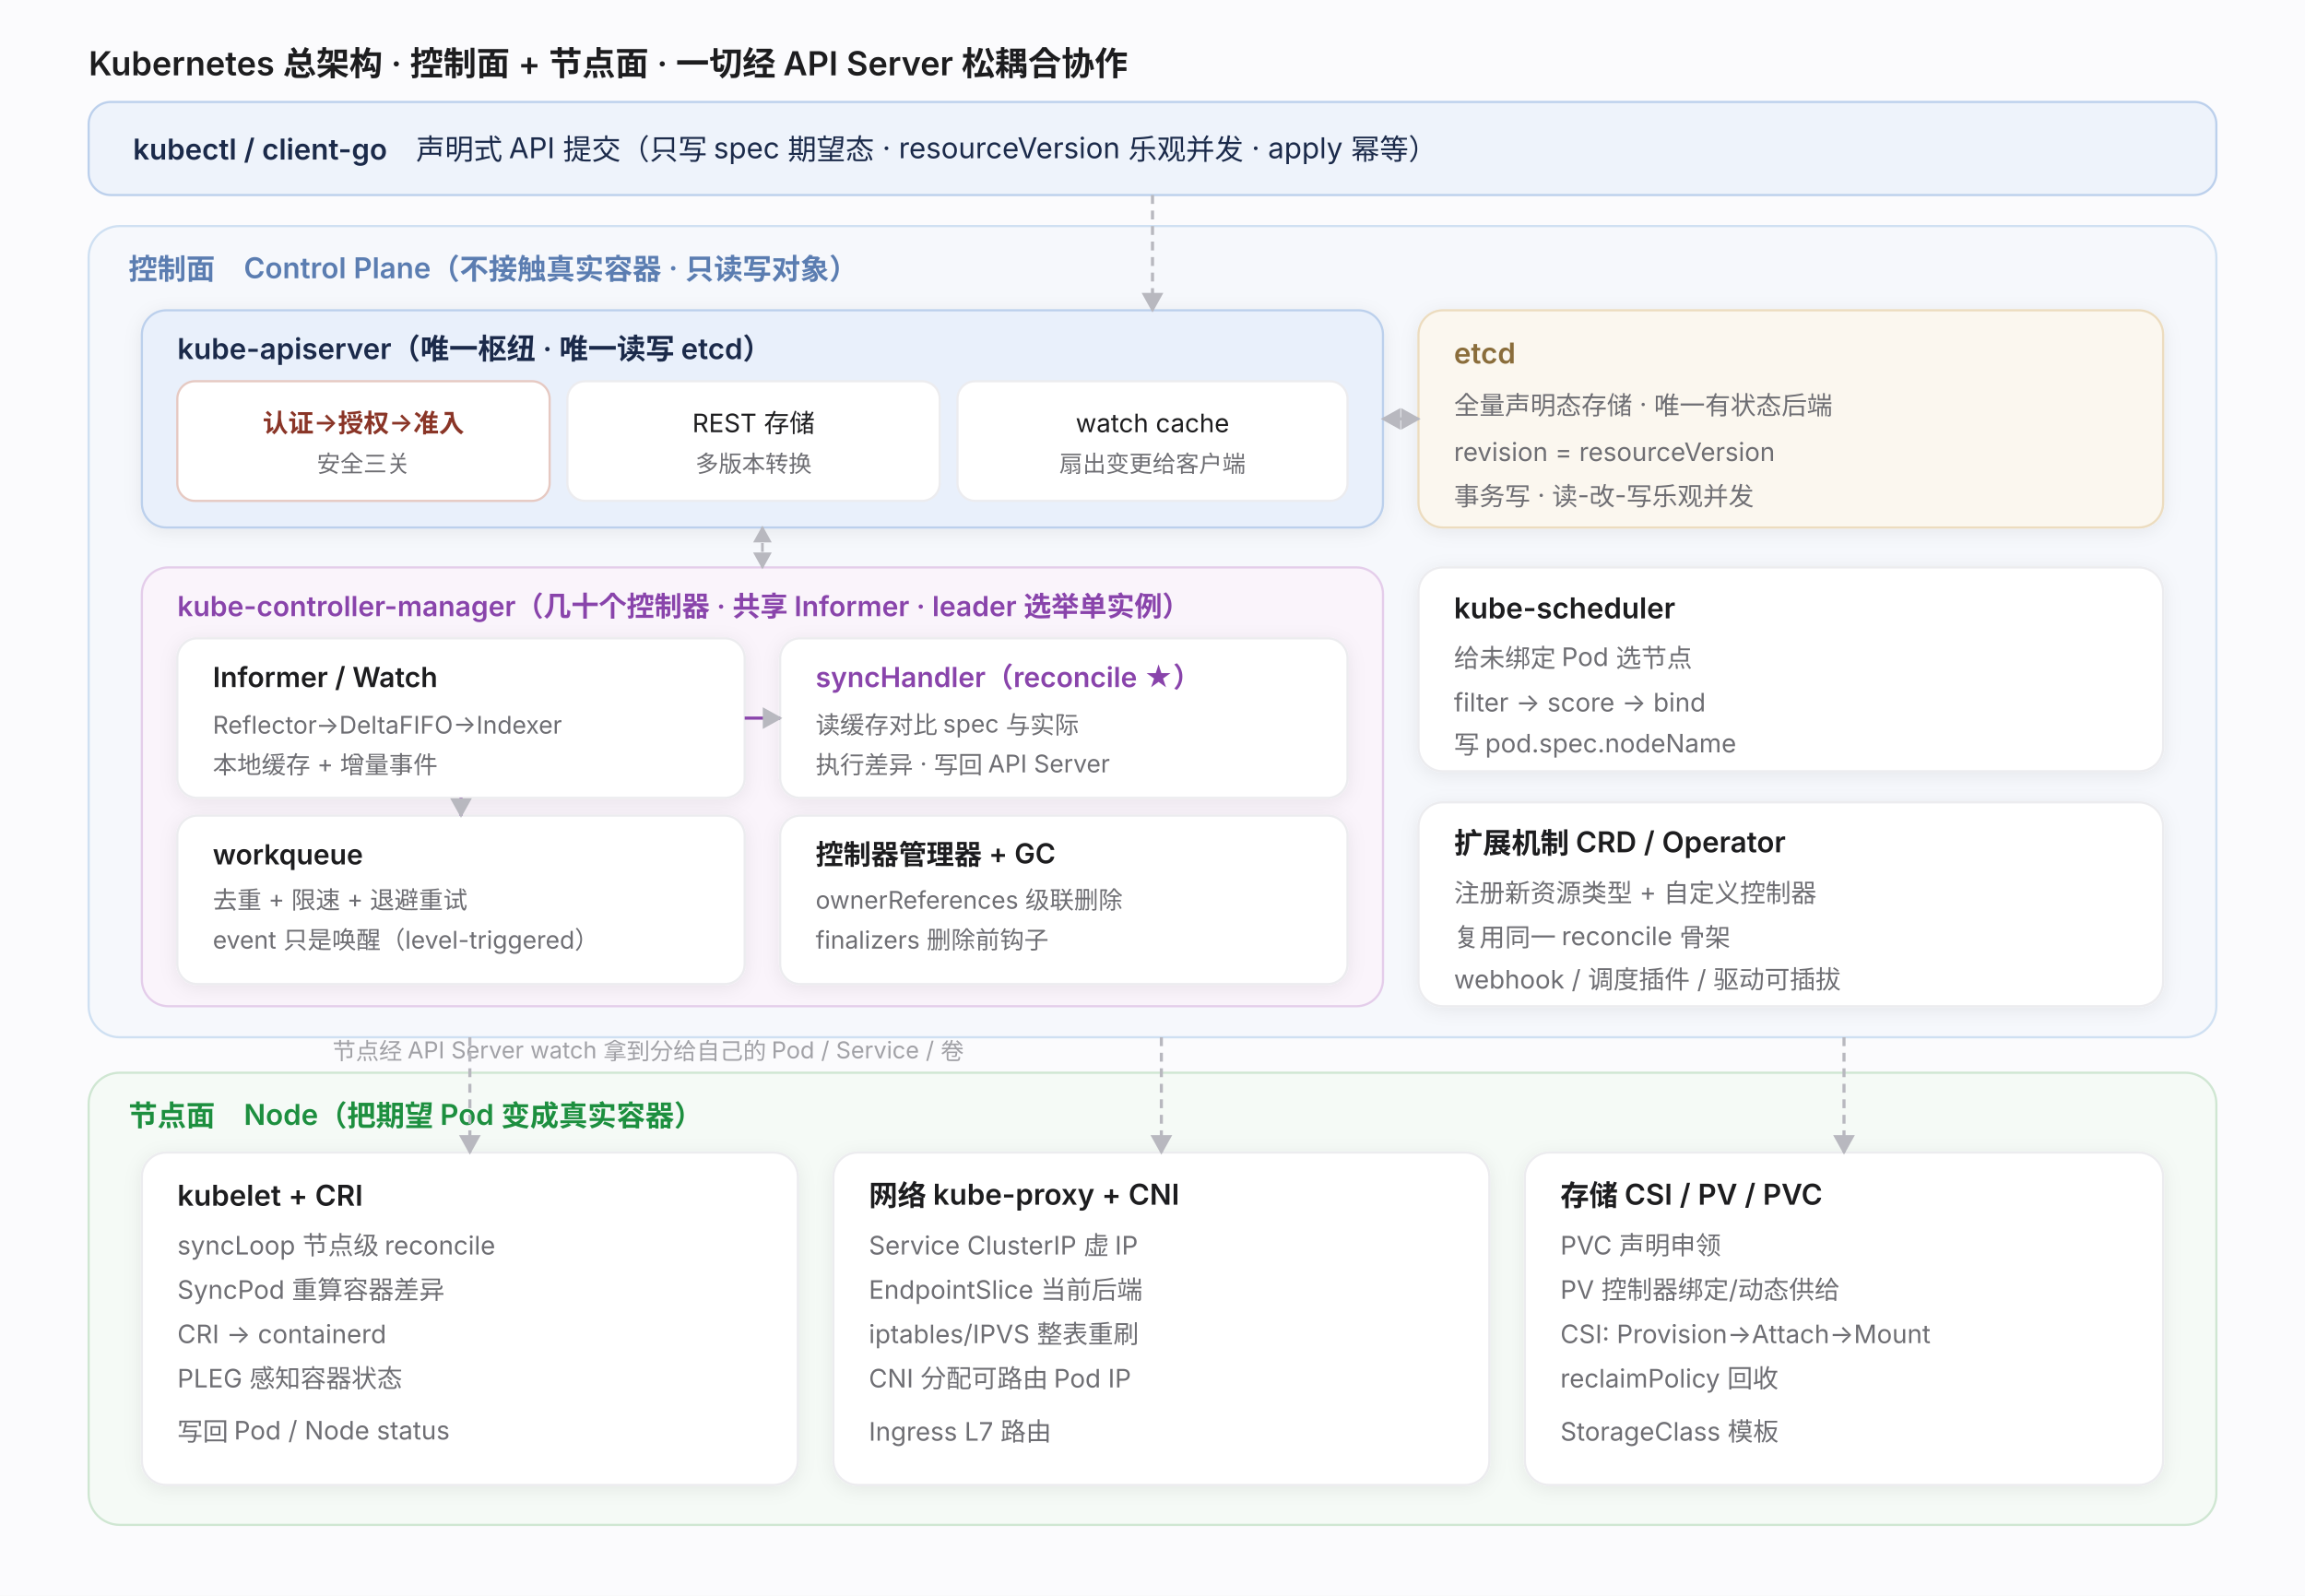
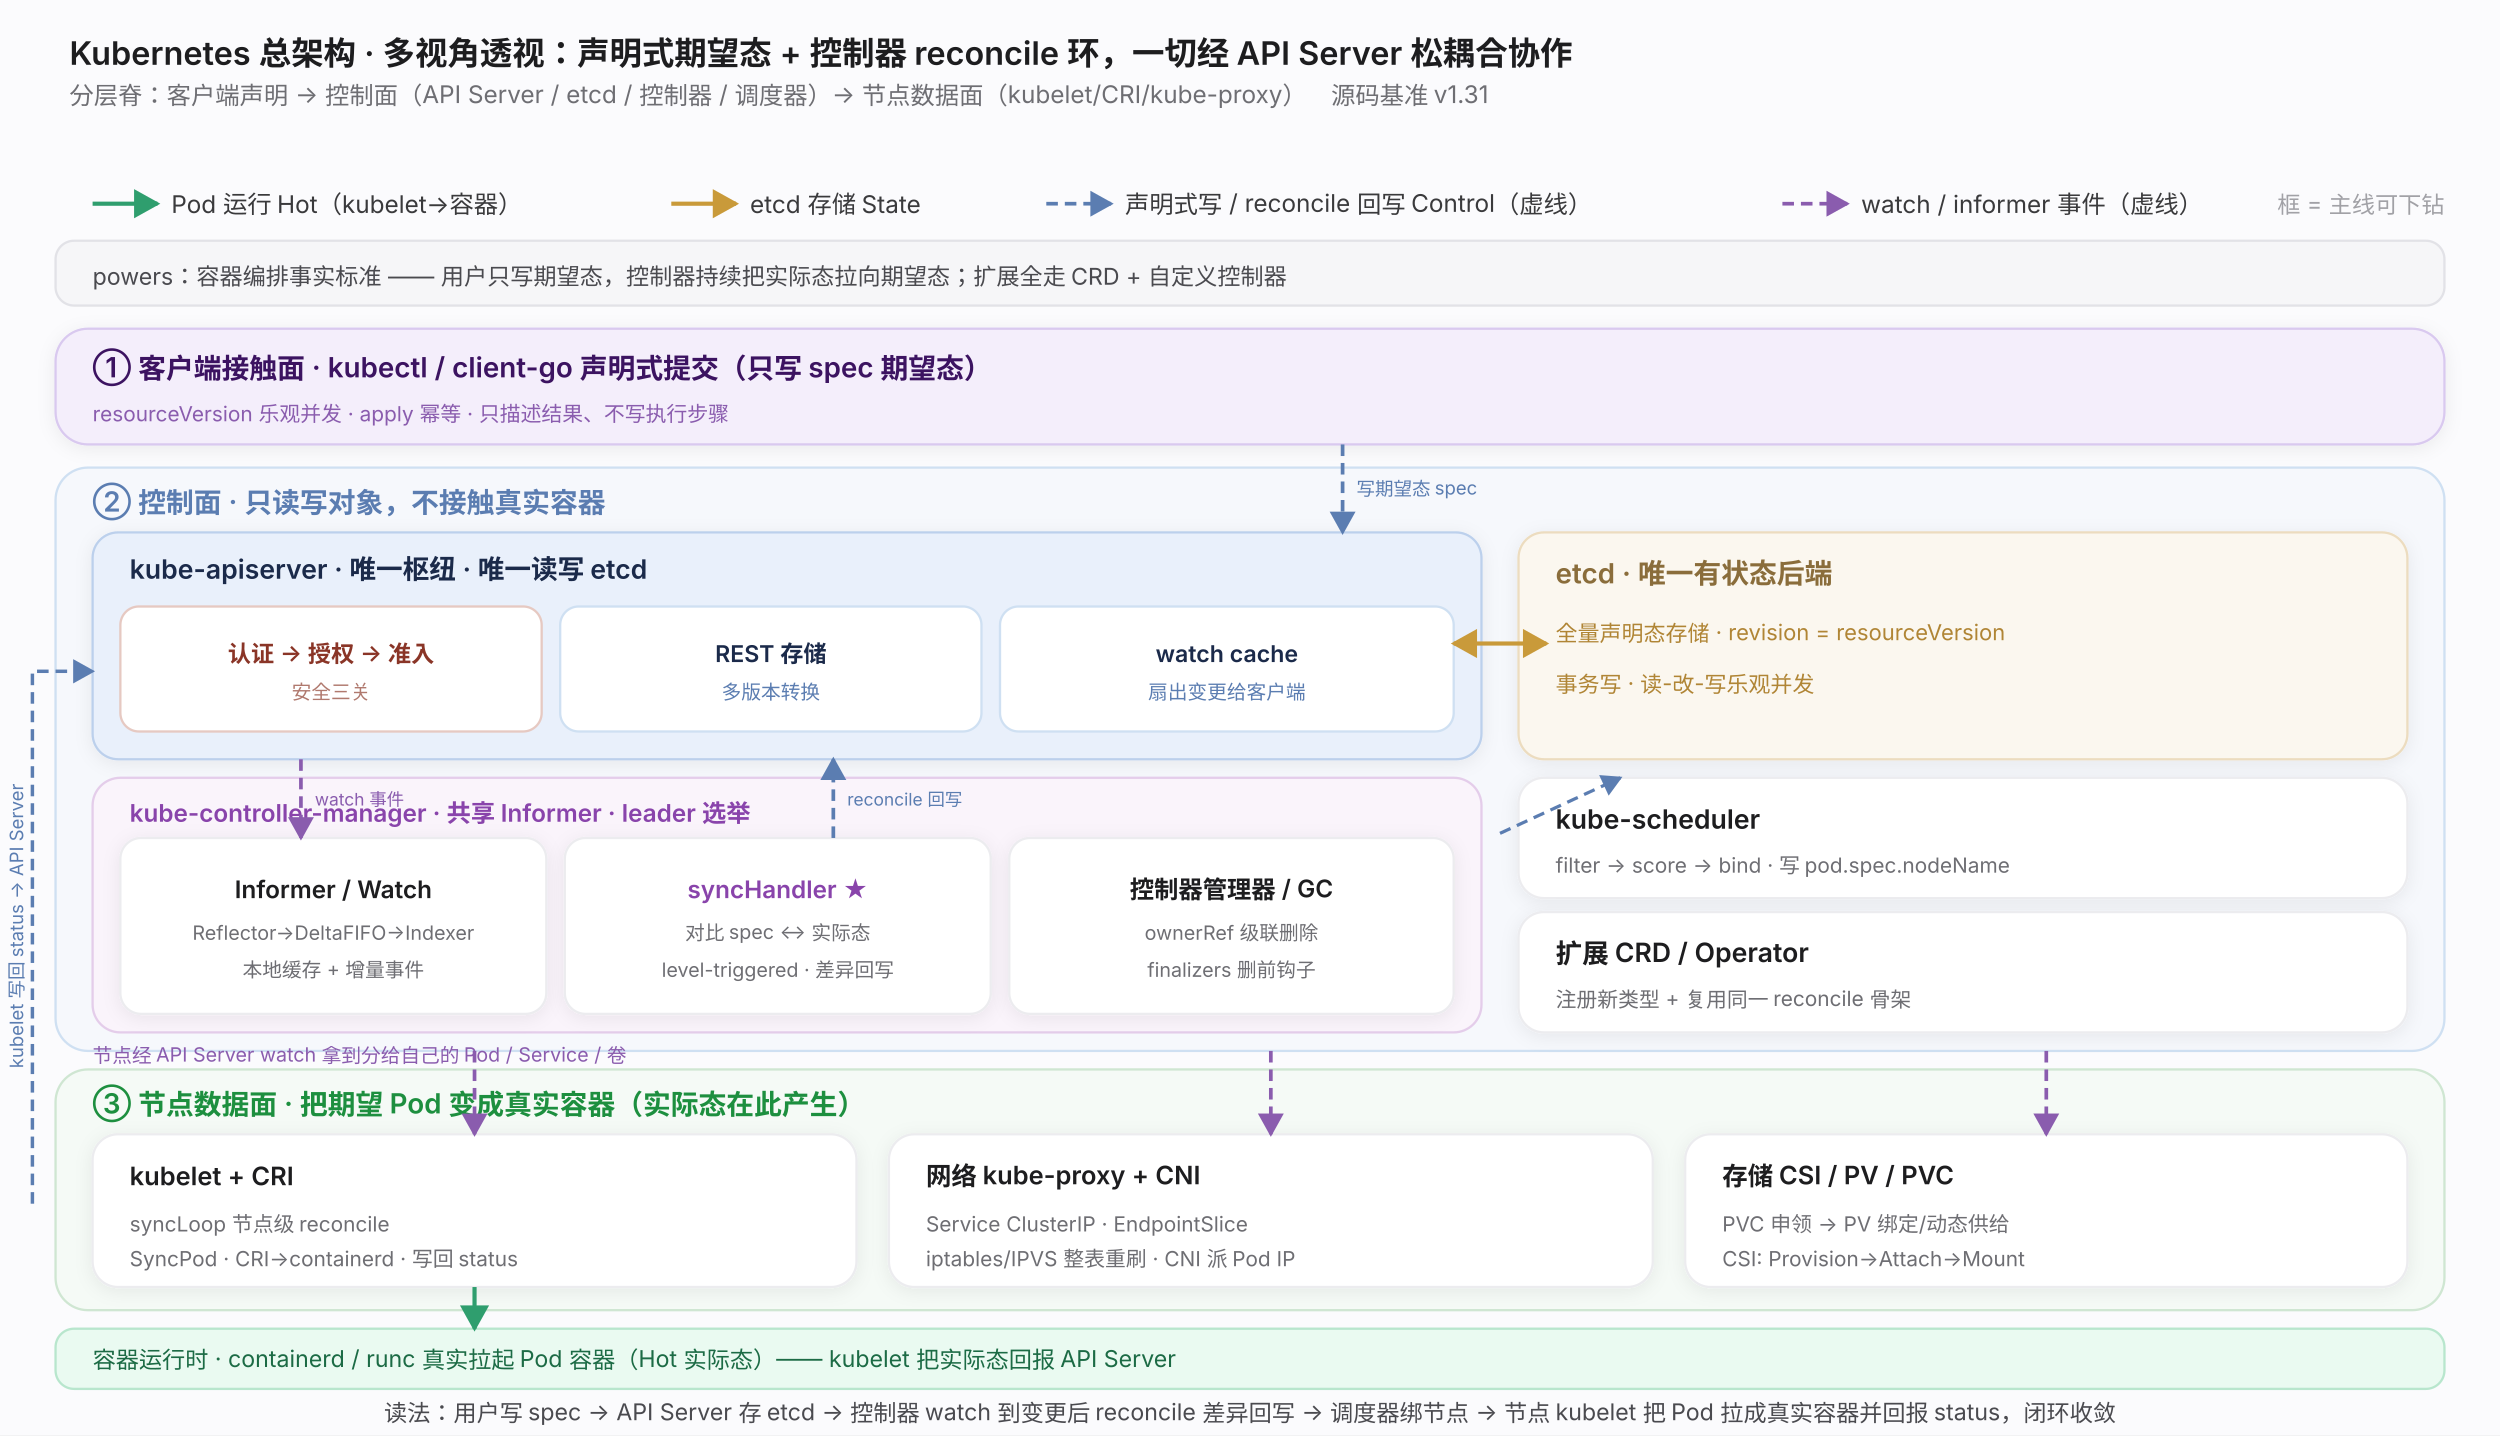
- <svg xmlns="http://www.w3.org/2000/svg" width="1040" height="720" viewBox="0 0 1040 720" font-family="-apple-system,BlinkMacSystemFont,'SF Pro Display','Helvetica Neue','PingFang SC','Microsoft YaHei',sans-serif">
+ <svg xmlns="http://www.w3.org/2000/svg" width="1080" height="620" viewBox="0 0 1080 620" font-family="-apple-system,BlinkMacSystemFont,'SF Pro Display','Helvetica Neue','PingFang SC','Microsoft YaHei',sans-serif">
  <defs>
    <filter id="soft" x="-20%" y="-20%" width="140%" height="140%">
      <feDropShadow dx="0" dy="1.5" stdDeviation="4" flood-color="#1d1d1f" flood-opacity="0.07" />
    </filter>
-     <marker id="ar" viewBox="0 0 10 10" refX="8" refY="5" markerWidth="7" markerHeight="7" orient="auto-start-reverse">
-       <path d="M0,0 L9,5 L0,10 z" fill="#b8b8bf" />
+     <marker id="aHot" viewBox="0 0 10 10" refX="8" refY="5" markerWidth="7" markerHeight="7" orient="auto-start-reverse">
+       <path d="M0,0 L9,5 L0,10 z" fill="#2f9e6e" />
+     </marker>
+     <marker id="aState" viewBox="0 0 10 10" refX="8" refY="5" markerWidth="7" markerHeight="7" orient="auto-start-reverse">
+       <path d="M0,0 L9,5 L0,10 z" fill="#c99a3a" />
+     </marker>
+     <marker id="aCtl" viewBox="0 0 10 10" refX="8" refY="5" markerWidth="7" markerHeight="7" orient="auto-start-reverse">
+       <path d="M0,0 L9,5 L0,10 z" fill="#5b7db1" />
+     </marker>
+     <marker id="aEvt" viewBox="0 0 10 10" refX="8" refY="5" markerWidth="7" markerHeight="7" orient="auto-start-reverse">
+       <path d="M0,0 L9,5 L0,10 z" fill="#8a5cae" />
    </marker>
  </defs>
-   <rect width="1040" height="720" fill="#fbfbfd" />
-   <text x="40" y="34" font-size="15" font-weight="600" fill="#1d1d1f">Kubernetes 总架构 · 控制面 + 节点面 · 一切经 API Server 松耦合协作</text>
-   <rect x="40" y="18" width="960" height="30" fill="none" pointer-events="none" data-tid="Kubernetes原理_全景主线框架" data-lab="全景" />
-   <rect x="40" y="46" width="960" height="42" rx="10" fill="#eef3fb" stroke="#bcd0ec" data-tid="Kubernetes原理_接口_声明式API与期望态" data-lab="声明式API" />
-   <text x="60" y="72" font-size="13" fill="#1b2a4a">
-     <tspan font-weight="600">kubectl / client-go</tspan>　声明式 API 提交（只写 spec 期望态 · resourceVersion 乐观并发 · apply 幂等）</text>
-   <rect x="40" y="102" width="960" height="366" rx="14" fill="#f6f8fc" stroke="#cfe0f2" />
-   <text x="58" y="126" font-size="13" font-weight="600" fill="#5b7db1">控制面　Control Plane（不接触真实容器 · 只读写对象）</text>
-   <rect x="64" y="140" width="560" height="98" rx="11" fill="#e9f0fb" stroke="#bcd0ec" filter="url(#soft)" data-tid="Kubernetes原理_支撑_APIServer与etcd" data-lab="API Server" />
-   <text x="80" y="162" font-size="13" font-weight="600" fill="#1b2a4a">kube-apiserver（唯一枢纽 · 唯一读写 etcd）</text>
-   <rect x="80" y="172" width="168" height="54" rx="8" fill="#ffffff" stroke="#e6c9c2" data-tid="Kubernetes原理_支撑_认证授权与准入" data-lab="认证授权准入" />
-   <text x="164" y="195" font-size="11.5" fill="#8a3527" text-anchor="middle">
-     <tspan font-weight="600">认证→授权→准入</tspan>
-   </text>
-   <text x="164" y="213" font-size="10.5" fill="#6e6e73" text-anchor="middle">安全三关</text>
-   <rect x="256" y="172" width="168" height="54" rx="8" fill="#ffffff" stroke="#ececef" data-tid="Kubernetes原理_支撑_APIServer与etcd" data-lab="REST 存储" />
-   <text x="340" y="195" font-size="11.5" fill="#1d1d1f" text-anchor="middle">REST 存储</text>
-   <text x="340" y="213" font-size="10.5" fill="#6e6e73" text-anchor="middle">多版本转换</text>
-   <rect x="432" y="172" width="176" height="54" rx="8" fill="#ffffff" stroke="#ececef" data-tid="Kubernetes原理_支撑_APIServer与etcd" data-lab="watch cache" />
-   <text x="520" y="195" font-size="11.5" fill="#1d1d1f" text-anchor="middle">watch cache</text>
-   <text x="520" y="213" font-size="10.5" fill="#6e6e73" text-anchor="middle">扇出变更给客户端</text>
-   <rect x="640" y="140" width="336" height="98" rx="11" fill="#fbf7ef" stroke="#ecdcbf" filter="url(#soft)" data-tid="Kubernetes原理_支撑_APIServer与etcd" data-lab="etcd" />
-   <text x="656" y="164" font-size="13" font-weight="600" fill="#8a6d3b">etcd</text>
-   <text x="656" y="187" font-size="11.5" fill="#6e6e73">全量声明态存储 · 唯一有状态后端</text>
-   <text x="656" y="208" font-size="11.5" fill="#6e6e73">revision = resourceVersion</text>
-   <text x="656" y="228" font-size="11.5" fill="#6e6e73">事务写 · 读-改-写乐观并发</text>
-   <rect x="64" y="256" width="560" height="198" rx="12" fill="#faf4fb" stroke="#e4cdea" />
-   <text x="80" y="278" font-size="12.5" font-weight="600" fill="#8944ab">kube-controller-manager（几十个控制器 · 共享 Informer · leader 选举单实例）</text>
-   <rect x="80" y="288" width="256" height="72" rx="9" fill="#ffffff" stroke="#ececef" filter="url(#soft)" data-tid="Kubernetes原理_支撑_Informer与Watch机制" data-lab="Informer" />
-   <text x="96" y="310" font-size="12.5" font-weight="600" fill="#1d1d1f">Informer / Watch</text>
-   <text x="96" y="331" font-size="11" fill="#6e6e73">Reflector→DeltaFIFO→Indexer</text>
-   <text x="96" y="349" font-size="11" fill="#6e6e73">本地缓存 + 增量事件</text>
-   <rect x="352" y="288" width="256" height="72" rx="9" fill="#ffffff" stroke="#ececef" filter="url(#soft)" data-tid="Kubernetes原理_支撑_控制器reconcile循环" data-lab="syncHandler" />
-   <text x="368" y="310" font-size="12.5" font-weight="600" fill="#8944ab">syncHandler（reconcile ★）</text>
-   <text x="368" y="331" font-size="11" fill="#6e6e73">读缓存对比 spec 与实际</text>
-   <text x="368" y="349" font-size="11" fill="#6e6e73">执行差异 · 写回 API Server</text>
-   <rect x="80" y="368" width="256" height="76" rx="9" fill="#ffffff" stroke="#ececef" filter="url(#soft)" data-tid="Kubernetes原理_支撑_控制器reconcile循环" data-lab="workqueue" />
-   <text x="96" y="390" font-size="12.5" font-weight="600" fill="#1d1d1f">workqueue</text>
-   <text x="96" y="410" font-size="11" fill="#6e6e73">去重 + 限速 + 退避重试</text>
-   <text x="96" y="428" font-size="11" fill="#6e6e73">event 只是唤醒（level-triggered）</text>
-   <rect x="352" y="368" width="256" height="76" rx="9" fill="#ffffff" stroke="#ececef" filter="url(#soft)" data-tid="Kubernetes原理_支撑_控制器管理器与GC" data-lab="controller-manager / GC" />
-   <text x="368" y="390" font-size="12.5" font-weight="600" fill="#1d1d1f">控制器管理器 + GC</text>
-   <text x="368" y="410" font-size="11" fill="#6e6e73">ownerReferences 级联删除</text>
-   <text x="368" y="428" font-size="11" fill="#6e6e73">finalizers 删除前钩子</text>
-   <path d="M336 324 L352 324" fill="none" stroke="#8944ab" stroke-width="1.4" marker-end="url(#ar)" />
-   <path d="M208 360 L208 368" fill="none" stroke="#8944ab" stroke-width="1.4" marker-end="url(#ar)" />
-   <rect x="640" y="256" width="336" height="92" rx="11" fill="#ffffff" stroke="#ececef" filter="url(#soft)" data-tid="Kubernetes原理_支撑_调度器" data-lab="调度器" />
-   <text x="656" y="279" font-size="13" font-weight="600" fill="#1d1d1f">kube-scheduler</text>
-   <text x="656" y="301" font-size="11.5" fill="#6e6e73">给未绑定 Pod 选节点</text>
-   <text x="656" y="321" font-size="11.5" fill="#6e6e73">filter → score → bind</text>
-   <text x="656" y="340" font-size="11.5" fill="#6e6e73">写 pod.spec.nodeName</text>
-   <rect x="640" y="362" width="336" height="92" rx="11" fill="#ffffff" stroke="#ececef" filter="url(#soft)" data-tid="Kubernetes原理_支撑_扩展机制" data-lab="扩展 CRD" />
-   <text x="656" y="385" font-size="13" font-weight="600" fill="#1d1d1f">扩展机制 CRD / Operator</text>
-   <text x="656" y="407" font-size="11.5" fill="#6e6e73">注册新资源类型 + 自定义控制器</text>
-   <text x="656" y="427" font-size="11.5" fill="#6e6e73">复用同一 reconcile 骨架</text>
-   <text x="656" y="446" font-size="11.5" fill="#6e6e73">webhook / 调度插件 / 驱动可插拔</text>
-   <rect x="40" y="484" width="960" height="204" rx="14" fill="#f5faf6" stroke="#cfe6d2" />
-   <text x="58" y="508" font-size="13" font-weight="600" fill="#1d8f3f">节点面　Node（把期望 Pod 变成真实容器）</text>
-   <rect x="64" y="520" width="296" height="150" rx="11" fill="#ffffff" stroke="#ececef" filter="url(#soft)" data-tid="Kubernetes原理_支撑_kubelet与CRI" data-lab="kubelet / CRI" />
-   <text x="80" y="544" font-size="13" font-weight="600" fill="#1d1d1f">kubelet + CRI</text>
-   <text x="80" y="566" font-size="11.5" fill="#6e6e73">syncLoop 节点级 reconcile</text>
-   <text x="80" y="586" font-size="11.5" fill="#6e6e73">SyncPod 重算容器差异</text>
-   <text x="80" y="606" font-size="11.5" fill="#6e6e73">CRI → containerd</text>
-   <text x="80" y="626" font-size="11.5" fill="#6e6e73">PLEG 感知容器状态</text>
-   <text x="80" y="650" font-size="11.5" fill="#6e6e73">写回 Pod / Node status</text>
-   <rect x="376" y="520" width="296" height="150" rx="11" fill="#ffffff" stroke="#ececef" filter="url(#soft)" data-tid="Kubernetes原理_支撑_网络" data-lab="网络" />
-   <text x="392" y="544" font-size="13" font-weight="600" fill="#1d1d1f">网络 kube-proxy + CNI</text>
-   <text x="392" y="566" font-size="11.5" fill="#6e6e73">Service ClusterIP 虚 IP</text>
-   <text x="392" y="586" font-size="11.5" fill="#6e6e73">EndpointSlice 当前后端</text>
-   <text x="392" y="606" font-size="11.5" fill="#6e6e73">iptables/IPVS 整表重刷</text>
-   <text x="392" y="626" font-size="11.5" fill="#6e6e73">CNI 分配可路由 Pod IP</text>
-   <text x="392" y="650" font-size="11.5" fill="#6e6e73">Ingress L7 路由</text>
-   <rect x="688" y="520" width="288" height="150" rx="11" fill="#ffffff" stroke="#ececef" filter="url(#soft)" data-tid="Kubernetes原理_支撑_存储" data-lab="存储" />
-   <text x="704" y="544" font-size="13" font-weight="600" fill="#1d1d1f">存储 CSI / PV / PVC</text>
-   <text x="704" y="566" font-size="11.5" fill="#6e6e73">PVC 声明申领</text>
-   <text x="704" y="586" font-size="11.5" fill="#6e6e73">PV 控制器绑定/动态供给</text>
-   <text x="704" y="606" font-size="11.5" fill="#6e6e73">CSI: Provision→Attach→Mount</text>
-   <text x="704" y="626" font-size="11.5" fill="#6e6e73">reclaimPolicy 回收</text>
-   <text x="704" y="650" font-size="11.5" fill="#6e6e73">StorageClass 模板</text>
-   <path d="M520 88 L520 140" fill="none" stroke="#b8b8bf" stroke-width="1.4" stroke-dasharray="4 3" marker-end="url(#ar)" />
-   <path d="M624 189 L640 189" fill="none" stroke="#b8b8bf" stroke-width="1.4" marker-start="url(#ar)" marker-end="url(#ar)" />
-   <path d="M344 238 L344 256" fill="none" stroke="#b8b8bf" stroke-width="1.2" stroke-dasharray="4 3" marker-start="url(#ar)" marker-end="url(#ar)" />
-   <text x="150" y="478" font-size="10.5" fill="#a1a1a6">节点经 API Server watch 拿到分给自己的 Pod / Service / 卷</text>
-   <path d="M212 468 L212 520" fill="none" stroke="#b8b8bf" stroke-width="1.4" stroke-dasharray="4 3" marker-end="url(#ar)" />
-   <path d="M524 468 L524 520" fill="none" stroke="#b8b8bf" stroke-width="1.4" stroke-dasharray="4 3" marker-end="url(#ar)" />
-   <path d="M832 468 L832 520" fill="none" stroke="#b8b8bf" stroke-width="1.4" stroke-dasharray="4 3" marker-end="url(#ar)" />
+   <rect width="1080" height="620" fill="#fbfbfd" />
+   <text x="30" y="28" font-size="14" font-weight="600" fill="#1d1d1f">Kubernetes 总架构 · 多视角透视：声明式期望态 + 控制器 reconcile 环，一切经 API Server 松耦合协作</text>
+   <text x="30" y="45" font-size="10.5" fill="#6e6e73">分层脊：客户端声明 → 控制面（API Server / etcd / 控制器 / 调度器）→ 节点数据面（kubelet/CRI/kube-proxy）　源码基准 v1.31</text>
+   <line x1="40" y1="88" x2="68" y2="88" stroke="#2f9e6e" stroke-width="1.8" marker-end="url(#aHot)" />
+   <text x="74" y="92" font-size="10.5" fill="#3a3a3c">Pod 运行 Hot（kubelet→容器）</text>
+   <line x1="290" y1="88" x2="318" y2="88" stroke="#c99a3a" stroke-width="1.8" marker-end="url(#aState)" />
+   <text x="324" y="92" font-size="10.5" fill="#3a3a3c">etcd 存储 State</text>
+   <line x1="452" y1="88" x2="480" y2="88" stroke="#5b7db1" stroke-width="1.6" stroke-dasharray="5 3" marker-end="url(#aCtl)" />
+   <text x="486" y="92" font-size="10.5" fill="#3a3a3c">声明式写 / reconcile 回写 Control（虚线）</text>
+   <line x1="770" y1="88" x2="798" y2="88" stroke="#8a5cae" stroke-width="1.6" stroke-dasharray="5 3" marker-end="url(#aEvt)" />
+   <text x="804" y="92" font-size="10.5" fill="#3a3a3c">watch / informer 事件（虚线）</text>
+   <text x="1056" y="92" font-size="10" fill="#a1a1a6" text-anchor="end">框 = 主线可下钻</text>
+   <rect x="24" y="104" width="1032" height="28" rx="8" fill="#f6f6f8" stroke="#e2e2e7" data-tid="Kubernetes原理_全景主线框架" data-lab="全景主线框架" />
+   <text x="40" y="123" font-size="10" fill="#4a4a4f">powers：容器编排事实标准 —— 用户只写期望态，控制器持续把实际态拉向期望态；扩展全走 CRD + 自定义控制器</text>
+   <rect x="24" y="142" width="1032" height="50" rx="14" fill="#f4eefb" stroke="#d9c9ef" filter="url(#soft)" data-tid="Kubernetes原理_接口_声明式API与期望态" data-lab="声明式API与期望态" />
+   <text x="40" y="163" font-size="12" font-weight="600" fill="#3c1361">① 客户端接触面 · kubectl / client-go 声明式提交（只写 spec 期望态）</text>
+   <text x="40" y="182" font-size="9" fill="#8a5cae">resourceVersion 乐观并发 · apply 幂等 · 只描述结果、不写执行步骤</text>
+   <rect x="24" y="202" width="1032" height="252" rx="14" fill="#f6f8fc" stroke="#cfe0f2" />
+   <text x="40" y="221" font-size="12" font-weight="600" fill="#5b7db1">② 控制面 · 只读写对象，不接触真实容器</text>
+   <rect x="40" y="230" width="600" height="98" rx="11" fill="#e9f0fb" stroke="#bcd0ec" filter="url(#soft)" data-tid="Kubernetes原理_支撑_APIServer与etcd" data-lab="API Server" />
+   <text x="56" y="250" font-size="11.5" font-weight="600" fill="#1b2a4a">kube-apiserver · 唯一枢纽 · 唯一读写 etcd</text>
+   <g text-anchor="middle">
+     <rect x="52" y="262" width="182" height="54" rx="8" fill="#fff" stroke="#e6c9c2" data-tid="Kubernetes原理_支撑_认证授权与准入" data-lab="认证授权准入" />
+     <text x="143" y="286" font-size="10" font-weight="600" fill="#8a3527">认证 → 授权 → 准入</text>
+     <text x="143" y="302" font-size="8.5" fill="#b0796e">安全三关</text>
+     <rect x="242" y="262" width="182" height="54" rx="8" fill="#fff" stroke="#cfe0f2" data-tid="Kubernetes原理_支撑_APIServer与etcd" data-lab="REST 存储" />
+     <text x="333" y="286" font-size="10" font-weight="600" fill="#1b2a4a">REST 存储</text>
+     <text x="333" y="302" font-size="8.5" fill="#5b7db1">多版本转换</text>
+     <rect x="432" y="262" width="196" height="54" rx="8" fill="#fff" stroke="#cfe0f2" data-tid="Kubernetes原理_支撑_APIServer与etcd" data-lab="watch cache" />
+     <text x="530" y="286" font-size="10" font-weight="600" fill="#1b2a4a">watch cache</text>
+     <text x="530" y="302" font-size="8.5" fill="#5b7db1">扇出变更给客户端</text>
+   </g>
+   <rect x="656" y="230" width="384" height="98" rx="11" fill="#fbf7ef" stroke="#ecdcbf" filter="url(#soft)" data-tid="Kubernetes原理_支撑_APIServer与etcd" data-lab="etcd" />
+   <text x="672" y="252" font-size="12" font-weight="600" fill="#8a6d3b">etcd · 唯一有状态后端</text>
+   <text x="672" y="277" font-size="9.5" fill="#b08535">全量声明态存储 · revision = resourceVersion</text>
+   <text x="672" y="299" font-size="9.5" fill="#b08535">事务写 · 读-改-写乐观并发</text>
+   <rect x="40" y="336" width="600" height="110" rx="12" fill="#faf4fb" stroke="#e4cdea" />
+   <text x="56" y="355" font-size="10.5" font-weight="600" fill="#8944ab">kube-controller-manager · 共享 Informer · leader 选举</text>
+   <g text-anchor="middle">
+     <rect x="52" y="362" width="184" height="76" rx="9" fill="#fff" stroke="#ececef" filter="url(#soft)" data-tid="Kubernetes原理_支撑_Informer与Watch机制" data-lab="Informer" />
+     <text x="144" y="388" font-size="10.5" font-weight="600" fill="#1d1d1f">Informer / Watch</text>
+     <text x="144" y="406" font-size="8.5" fill="#6e6e73">Reflector→DeltaFIFO→Indexer</text>
+     <text x="144" y="422" font-size="8.5" fill="#6e6e73">本地缓存 + 增量事件</text>
+     <rect x="244" y="362" width="184" height="76" rx="9" fill="#fff" stroke="#ececef" filter="url(#soft)" data-tid="Kubernetes原理_支撑_控制器reconcile循环" data-lab="syncHandler" />
+     <text x="336" y="388" font-size="10.5" font-weight="600" fill="#8944ab">syncHandler ★</text>
+     <text x="336" y="406" font-size="8.5" fill="#6e6e73">对比 spec ↔ 实际态</text>
+     <text x="336" y="422" font-size="8.5" fill="#6e6e73">level-triggered · 差异回写</text>
+     <rect x="436" y="362" width="192" height="76" rx="9" fill="#fff" stroke="#ececef" filter="url(#soft)" data-tid="Kubernetes原理_支撑_控制器管理器与GC" data-lab="controller-manager / GC" />
+     <text x="532" y="388" font-size="10.5" font-weight="600" fill="#1d1d1f">控制器管理器 / GC</text>
+     <text x="532" y="406" font-size="8.5" fill="#6e6e73">ownerRef 级联删除</text>
+     <text x="532" y="422" font-size="8.5" fill="#6e6e73">finalizers 删前钩子</text>
+   </g>
+   <rect x="656" y="336" width="384" height="52" rx="11" fill="#fff" stroke="#ececef" filter="url(#soft)" data-tid="Kubernetes原理_支撑_调度器" data-lab="调度器" />
+   <text x="672" y="358" font-size="11.5" font-weight="600" fill="#1d1d1f">kube-scheduler</text>
+   <text x="672" y="377" font-size="9" fill="#6e6e73">filter → score → bind · 写 pod.spec.nodeName</text>
+   <rect x="656" y="394" width="384" height="52" rx="11" fill="#fff" stroke="#ececef" filter="url(#soft)" data-tid="Kubernetes原理_支撑_扩展机制" data-lab="扩展 CRD" />
+   <text x="672" y="416" font-size="11.5" font-weight="600" fill="#1d1d1f">扩展 CRD / Operator</text>
+   <text x="672" y="435" font-size="9" fill="#6e6e73">注册新类型 + 复用同一 reconcile 骨架</text>
+   <rect x="24" y="462" width="1032" height="104" rx="14" fill="#f5faf6" stroke="#cfe6d2" />
+   <text x="40" y="481" font-size="12" font-weight="600" fill="#1d8f3f">③ 节点数据面 · 把期望 Pod 变成真实容器（实际态在此产生）</text>
+   <g>
+     <rect x="40" y="490" width="330" height="66" rx="11" fill="#fff" stroke="#ececef" filter="url(#soft)" data-tid="Kubernetes原理_支撑_kubelet与CRI" data-lab="kubelet / CRI" />
+     <text x="56" y="512" font-size="11" font-weight="600" fill="#1d1d1f">kubelet + CRI</text>
+     <text x="56" y="532" font-size="9" fill="#6e6e73">syncLoop 节点级 reconcile</text>
+     <text x="56" y="547" font-size="9" fill="#6e6e73">SyncPod · CRI→containerd · 写回 status</text>
+     <rect x="384" y="490" width="330" height="66" rx="11" fill="#fff" stroke="#ececef" filter="url(#soft)" data-tid="Kubernetes原理_支撑_网络" data-lab="网络" />
+     <text x="400" y="512" font-size="11" font-weight="600" fill="#1d1d1f">网络 kube-proxy + CNI</text>
+     <text x="400" y="532" font-size="9" fill="#6e6e73">Service ClusterIP · EndpointSlice</text>
+     <text x="400" y="547" font-size="9" fill="#6e6e73">iptables/IPVS 整表重刷 · CNI 派 Pod IP</text>
+     <rect x="728" y="490" width="312" height="66" rx="11" fill="#fff" stroke="#ececef" filter="url(#soft)" data-tid="Kubernetes原理_支撑_存储" data-lab="存储" />
+     <text x="744" y="512" font-size="11" font-weight="600" fill="#1d1d1f">存储 CSI / PV / PVC</text>
+     <text x="744" y="532" font-size="9" fill="#6e6e73">PVC 申领 → PV 绑定/动态供给</text>
+     <text x="744" y="547" font-size="9" fill="#6e6e73">CSI: Provision→Attach→Mount</text>
+   </g>
+   <rect x="24" y="574" width="1032" height="26" rx="8" fill="#eafaf1" stroke="#b8e6cd" />
+   <text x="40" y="591" font-size="10" fill="#1c6b45">容器运行时 · containerd / runc 真实拉起 Pod 容器（Hot 实际态）—— kubelet 把实际态回报 API Server</text>
+   <line x1="580" y1="192" x2="580" y2="230" stroke="#5b7db1" stroke-width="1.6" stroke-dasharray="5 3" marker-end="url(#aCtl)" />
+   <text x="586" y="214" font-size="8" fill="#5b7db1">写期望态 spec</text>
+   <line x1="628" y1="278" x2="668" y2="278" stroke="#c99a3a" stroke-width="1.8" marker-start="url(#aState)" marker-end="url(#aState)" />
+   <line x1="130" y1="328" x2="130" y2="362" stroke="#8a5cae" stroke-width="1.6" stroke-dasharray="5 3" marker-end="url(#aEvt)" />
+   <text x="136" y="348" font-size="7.5" fill="#8a5cae">watch 事件</text>
+   <line x1="360" y1="362" x2="360" y2="328" stroke="#5b7db1" stroke-width="1.6" stroke-dasharray="5 3" marker-end="url(#aCtl)" />
+   <text x="366" y="348" font-size="7.5" fill="#5b7db1">reconcile 回写</text>
+   <line x1="648" y1="360" x2="700" y2="336" stroke="#5b7db1" stroke-width="1.4" stroke-dasharray="5 3" marker-end="url(#aCtl)" />
+   <text x="40" y="459" font-size="8.5" fill="#8a5cae">节点经 API Server watch 拿到分给自己的 Pod / Service / 卷</text>
+   <line x1="205" y1="454" x2="205" y2="490" stroke="#8a5cae" stroke-width="1.6" stroke-dasharray="5 3" marker-end="url(#aEvt)" />
+   <line x1="549" y1="454" x2="549" y2="490" stroke="#8a5cae" stroke-width="1.6" stroke-dasharray="5 3" marker-end="url(#aEvt)" />
+   <line x1="884" y1="454" x2="884" y2="490" stroke="#8a5cae" stroke-width="1.6" stroke-dasharray="5 3" marker-end="url(#aEvt)" />
+   <line x1="205" y1="556" x2="205" y2="574" stroke="#2f9e6e" stroke-width="1.8" marker-end="url(#aHot)" />
+   <path d="M14,520 L14,290 L40,290" fill="none" stroke="#5b7db1" stroke-width="1.5" stroke-dasharray="5 3" marker-end="url(#aCtl)" />
+   <text x="10" y="400" font-size="8" fill="#5b7db1" text-anchor="middle" transform="rotate(-90 10 400)">kubelet 写回 status → API Server</text>
+   <text x="540" y="614" font-size="10" fill="#4a4a4f" text-anchor="middle">读法：用户写 spec → API Server 存 etcd → 控制器 watch 到变更后 reconcile 差异回写 → 调度器绑节点 → 节点 kubelet 把 Pod 拉成真实容器并回报 status，闭环收敛</text>
</svg>
